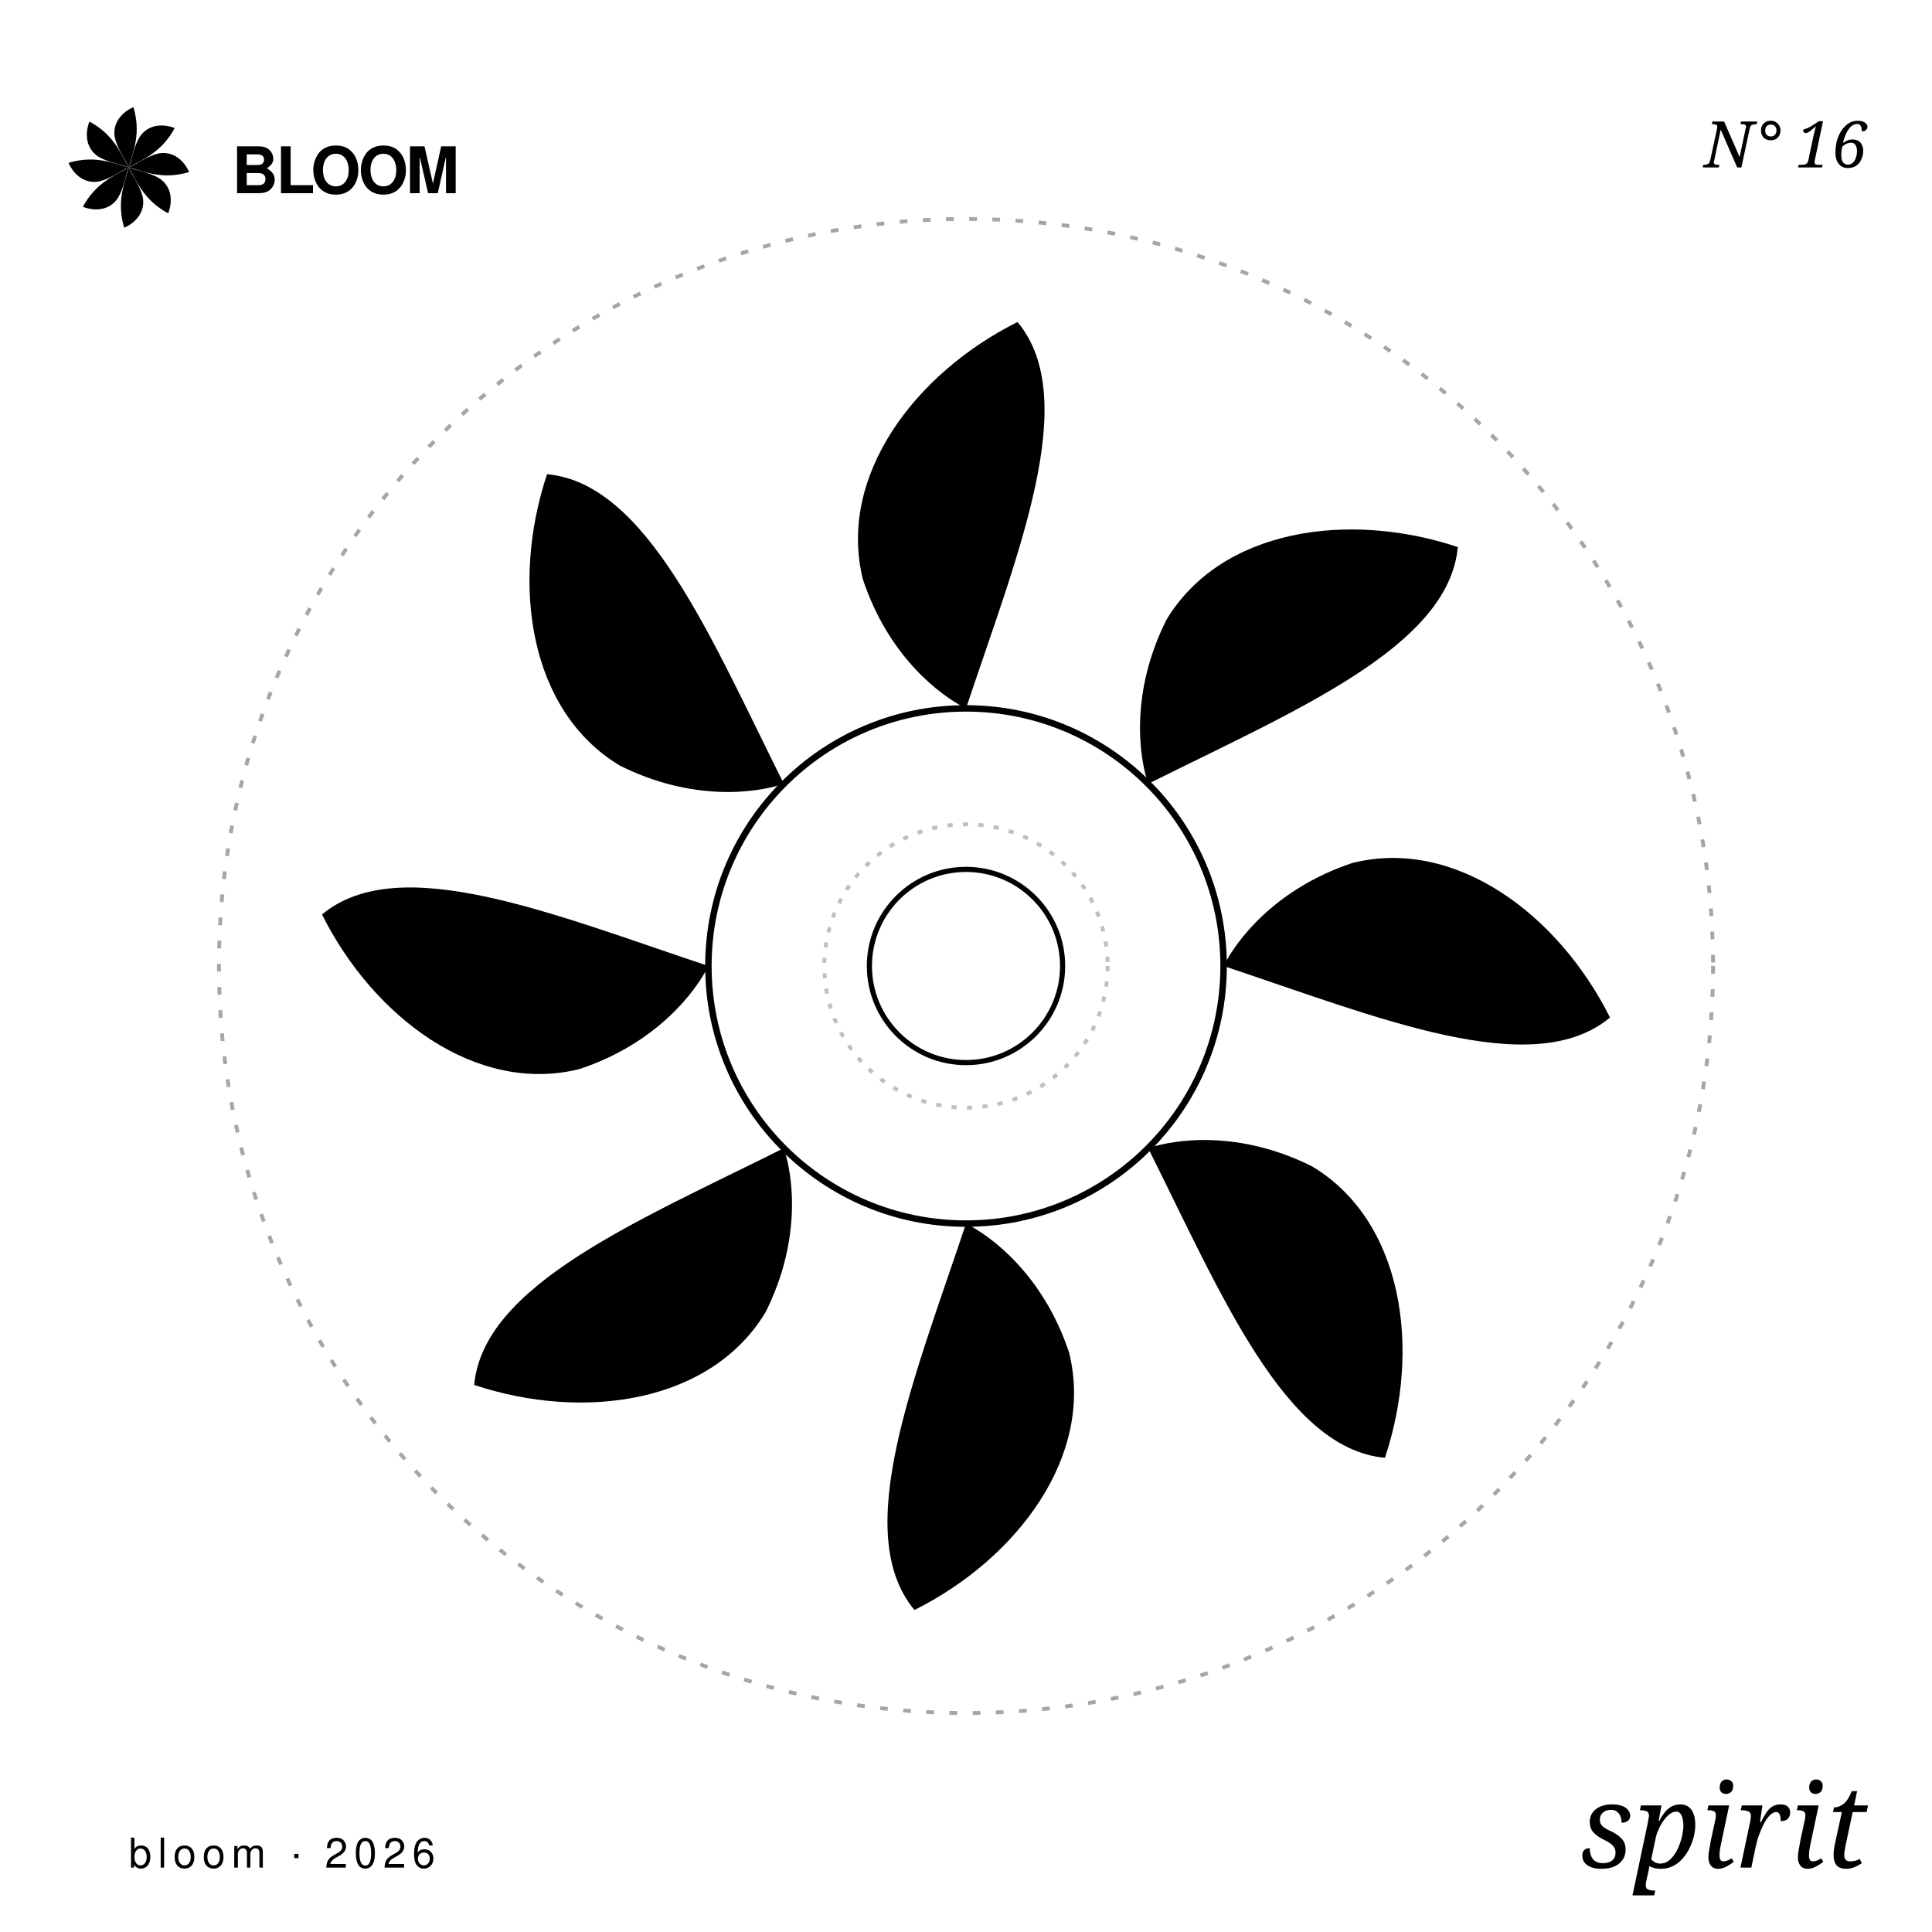
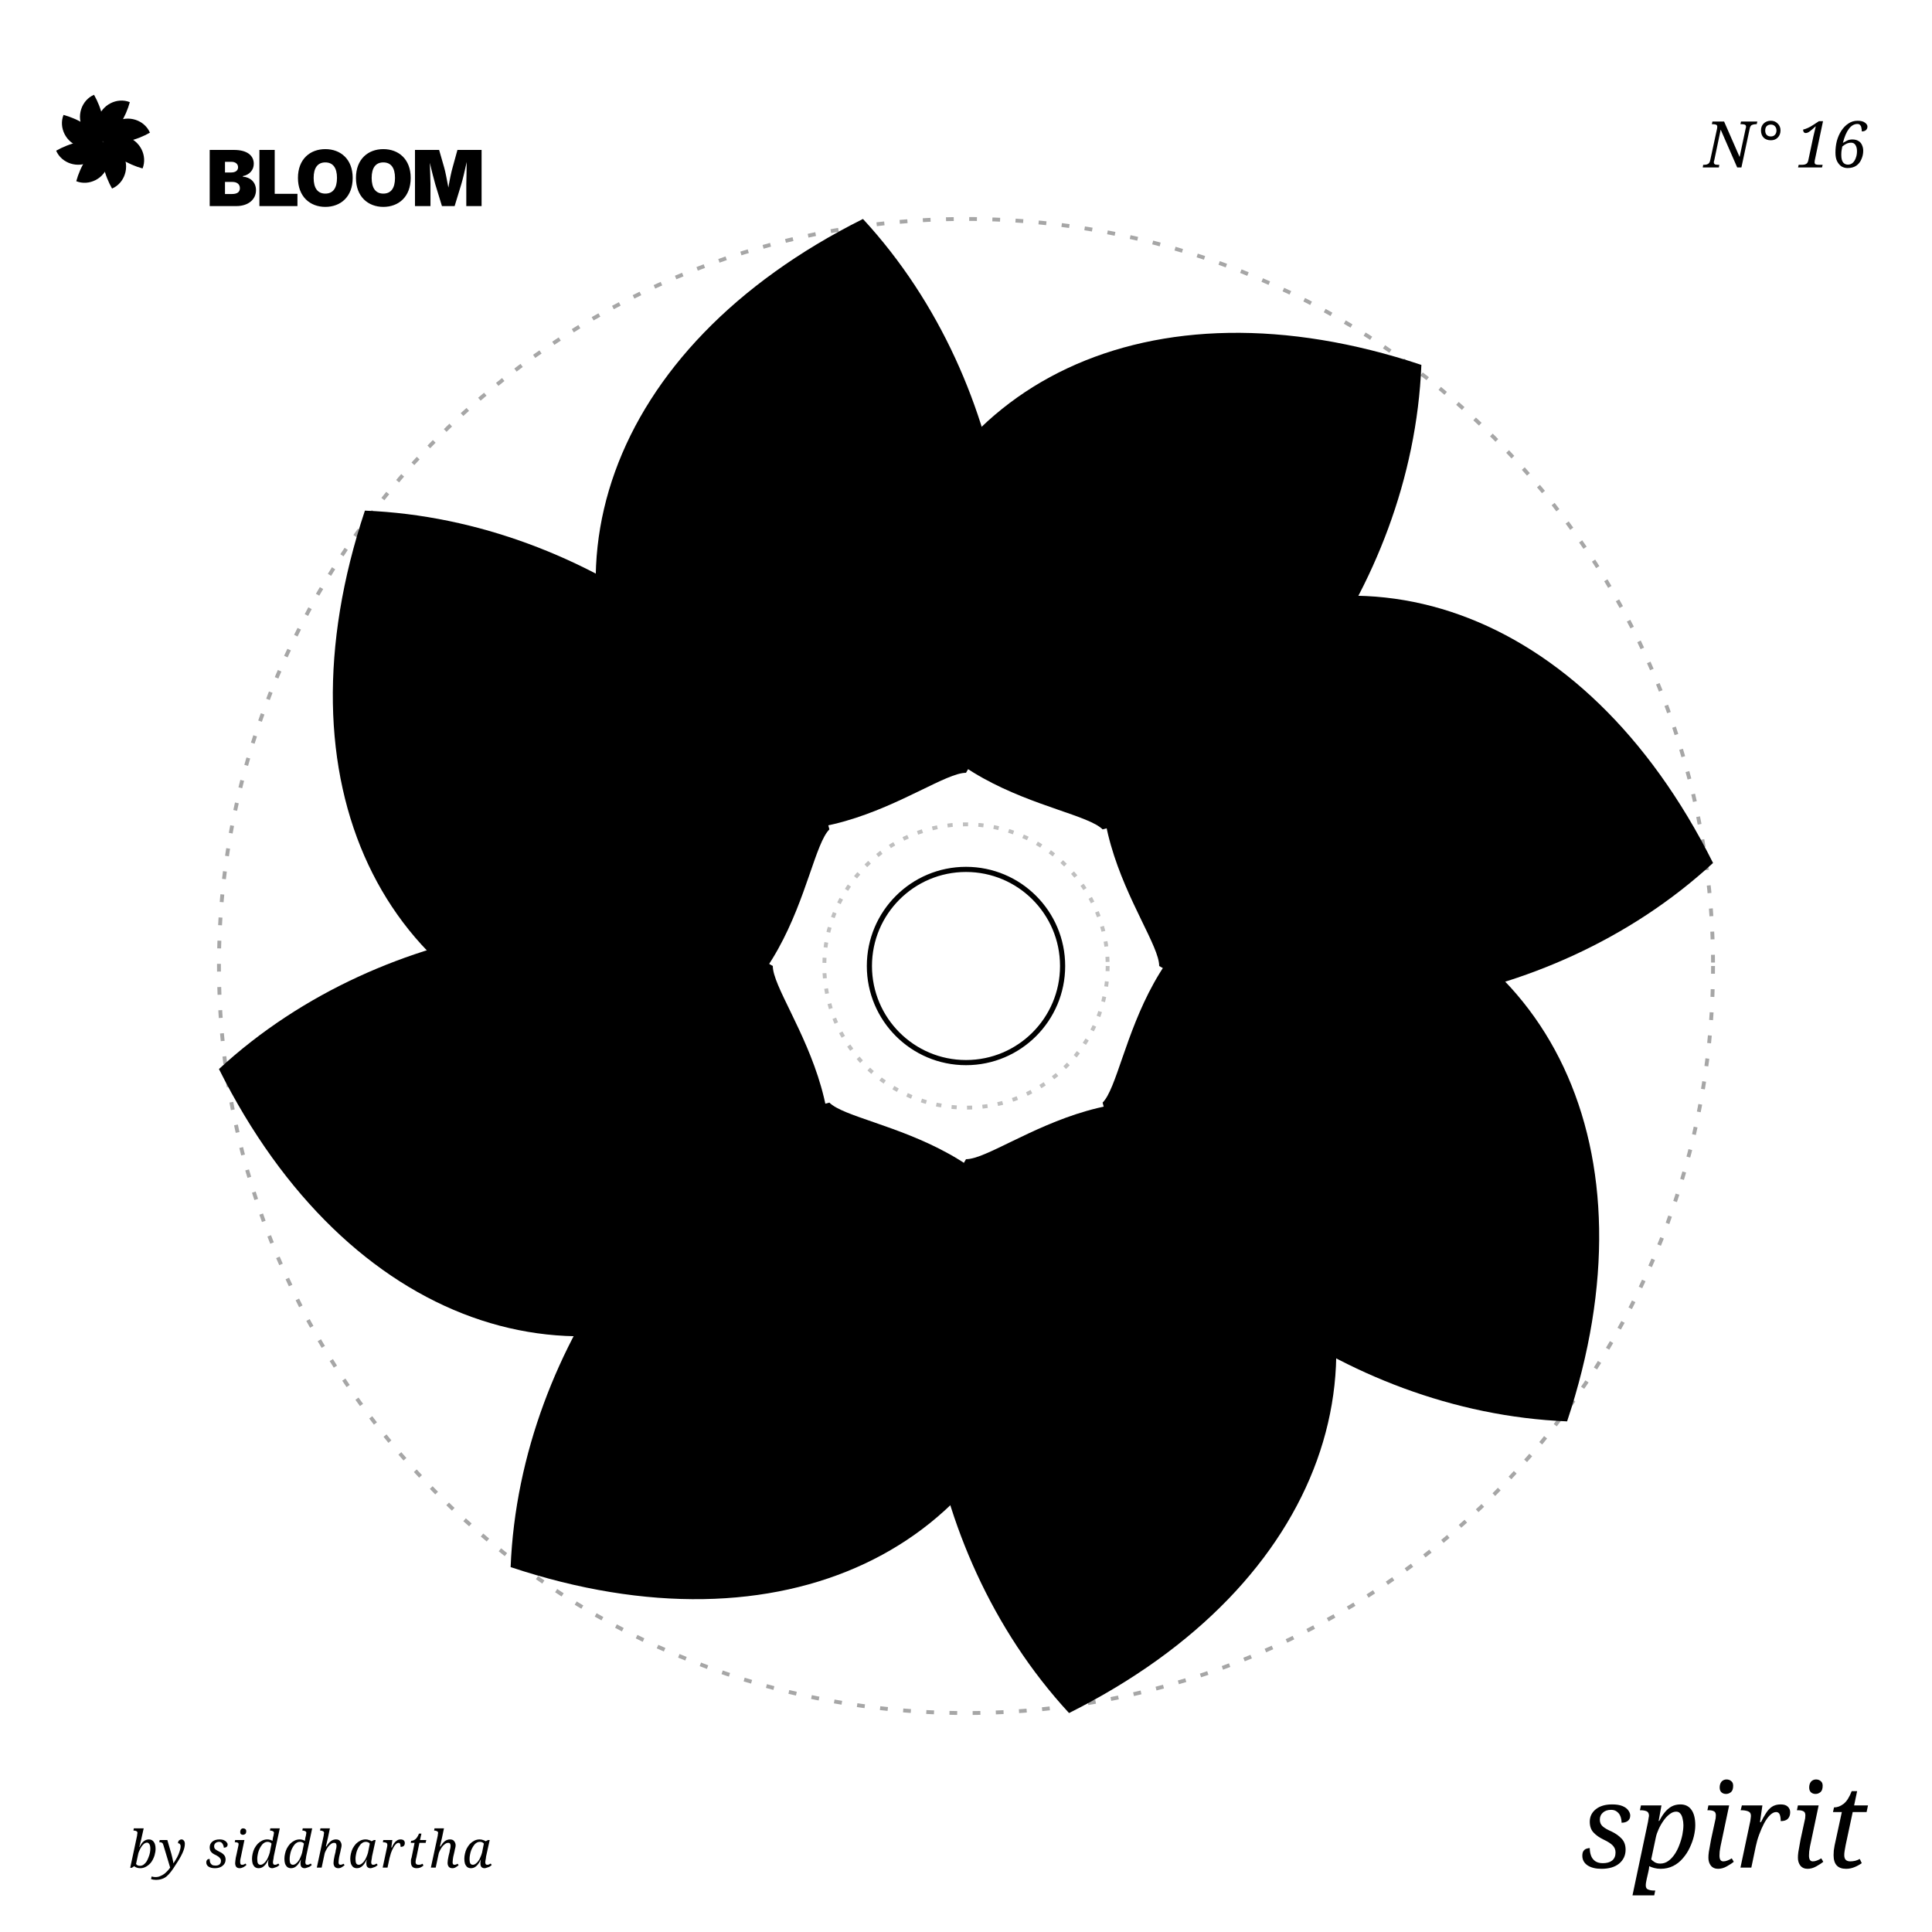
<svg xmlns="http://www.w3.org/2000/svg" viewBox="-75 -75 150 150" width="600" height="600">
  <circle r="58" fill="none" stroke="#000" stroke-width="0.3" stroke-dasharray="0.6,1.2" opacity="0.35" />
  <circle r="7.5" fill="none" stroke="#000" stroke-width="0.4" />
  <circle r="11" fill="none" stroke="#000" stroke-width="0.3" stroke-dasharray="0.4,0.8" opacity="0.25" />
  <g fill="none" stroke="#000" stroke-width="0.5">
-     <path d="M 0,-20 C 4,-32 9,-44 4,-50 C -4,-46 -10,-38 -8,-30 C -6,-24 -2,-21 0,-20 Z" fill="#000" stroke="none" transform="rotate(0)" />
-     <path d="M 0,-20 C 4,-32 9,-44 4,-50 C -4,-46 -10,-38 -8,-30 C -6,-24 -2,-21 0,-20 Z" fill="#000" stroke="none" transform="rotate(45)" />
-     <path d="M 0,-20 C 4,-32 9,-44 4,-50 C -4,-46 -10,-38 -8,-30 C -6,-24 -2,-21 0,-20 Z" fill="#000" stroke="none" transform="rotate(90)" />
-     <path d="M 0,-20 C 4,-32 9,-44 4,-50 C -4,-46 -10,-38 -8,-30 C -6,-24 -2,-21 0,-20 Z" fill="#000" stroke="none" transform="rotate(135)" />
-     <path d="M 0,-20 C 4,-32 9,-44 4,-50 C -4,-46 -10,-38 -8,-30 C -6,-24 -2,-21 0,-20 Z" fill="#000" stroke="none" transform="rotate(180)" />
-     <path d="M 0,-20 C 4,-32 9,-44 4,-50 C -4,-46 -10,-38 -8,-30 C -6,-24 -2,-21 0,-20 Z" fill="#000" stroke="none" transform="rotate(225)" />
-     <path d="M 0,-20 C 4,-32 9,-44 4,-50 C -4,-46 -10,-38 -8,-30 C -6,-24 -2,-21 0,-20 Z" fill="#000" stroke="none" transform="rotate(270)" />
-     <path d="M 0,-20 C 4,-32 9,-44 4,-50 C -4,-46 -10,-38 -8,-30 C -6,-24 -2,-21 0,-20 Z" fill="#000" stroke="none" transform="rotate(315)" />
-     <circle r="20" />
+     <path d="M 0,-15 C 6,-25 4,-45 -8,-58 C -28,-48 -34,-30 -24,-15 C -14,-5 -3,-15 0,-15 Z" fill="#000" stroke="none" transform="rotate(0)" />
+     <path d="M 0,-15 C 6,-25 4,-45 -8,-58 C -28,-48 -34,-30 -24,-15 C -14,-5 -3,-15 0,-15 Z" fill="#000" stroke="none" transform="rotate(45)" />
+     <path d="M 0,-15 C 6,-25 4,-45 -8,-58 C -28,-48 -34,-30 -24,-15 C -14,-5 -3,-15 0,-15 Z" fill="#000" stroke="none" transform="rotate(90)" />
+     <path d="M 0,-15 C 6,-25 4,-45 -8,-58 C -28,-48 -34,-30 -24,-15 C -14,-5 -3,-15 0,-15 Z" fill="#000" stroke="none" transform="rotate(135)" />
+     <path d="M 0,-15 C 6,-25 4,-45 -8,-58 C -28,-48 -34,-30 -24,-15 C -14,-5 -3,-15 0,-15 Z" fill="#000" stroke="none" transform="rotate(180)" />
+     <path d="M 0,-15 C 6,-25 4,-45 -8,-58 C -28,-48 -34,-30 -24,-15 C -14,-5 -3,-15 0,-15 Z" fill="#000" stroke="none" transform="rotate(225)" />
+     <path d="M 0,-15 C 6,-25 4,-45 -8,-58 C -28,-48 -34,-30 -24,-15 C -14,-5 -3,-15 0,-15 Z" fill="#000" stroke="none" transform="rotate(270)" />
+     <path d="M 0,-15 C 6,-25 4,-45 -8,-58 C -28,-48 -34,-30 -24,-15 C -14,-5 -3,-15 0,-15 Z" fill="#000" stroke="none" transform="rotate(315)" />
+     <circle r="18" />
  </g>
-   <g transform="translate(-65 -62)">
-     <g transform="scale(0.06)">
-       <path d="M 0,0 C 6,-22 16,-44 6,-78 C -8,-72 -22,-58 -18,-38 C -14,-22 -4,-10 0,0 Z" fill="#000" stroke="none" transform="rotate(0)" />
-       <path d="M 0,0 C 6,-22 16,-44 6,-78 C -8,-72 -22,-58 -18,-38 C -14,-22 -4,-10 0,0 Z" fill="#000" stroke="none" transform="rotate(45)" />
-       <path d="M 0,0 C 6,-22 16,-44 6,-78 C -8,-72 -22,-58 -18,-38 C -14,-22 -4,-10 0,0 Z" fill="#000" stroke="none" transform="rotate(90)" />
-       <path d="M 0,0 C 6,-22 16,-44 6,-78 C -8,-72 -22,-58 -18,-38 C -14,-22 -4,-10 0,0 Z" fill="#000" stroke="none" transform="rotate(135)" />
-       <path d="M 0,0 C 6,-22 16,-44 6,-78 C -8,-72 -22,-58 -18,-38 C -14,-22 -4,-10 0,0 Z" fill="#000" stroke="none" transform="rotate(180)" />
-       <path d="M 0,0 C 6,-22 16,-44 6,-78 C -8,-72 -22,-58 -18,-38 C -14,-22 -4,-10 0,0 Z" fill="#000" stroke="none" transform="rotate(225)" />
-       <path d="M 0,0 C 6,-22 16,-44 6,-78 C -8,-72 -22,-58 -18,-38 C -14,-22 -4,-10 0,0 Z" fill="#000" stroke="none" transform="rotate(270)" />
-       <path d="M 0,0 C 6,-22 16,-44 6,-78 C -8,-72 -22,-58 -18,-38 C -14,-22 -4,-10 0,0 Z" fill="#000" stroke="none" transform="rotate(315)" />
+   <g transform="translate(-67 -62)">
+     <g transform="translate(0 -2) scale(0.07)">
+       <path d="M 0,0 C 4,-18 -2,-38 -10,-52 C -24,-46 -30,-28 -22,-14 C -14,-6 -5,-3 0,0 Z" fill="#000" stroke="none" transform="rotate(0)" />
+       <path d="M 0,0 C 4,-18 -2,-38 -10,-52 C -24,-46 -30,-28 -22,-14 C -14,-6 -5,-3 0,0 Z" fill="#000" stroke="none" transform="rotate(45)" />
+       <path d="M 0,0 C 4,-18 -2,-38 -10,-52 C -24,-46 -30,-28 -22,-14 C -14,-6 -5,-3 0,0 Z" fill="#000" stroke="none" transform="rotate(90)" />
+       <path d="M 0,0 C 4,-18 -2,-38 -10,-52 C -24,-46 -30,-28 -22,-14 C -14,-6 -5,-3 0,0 Z" fill="#000" stroke="none" transform="rotate(135)" />
+       <path d="M 0,0 C 4,-18 -2,-38 -10,-52 C -24,-46 -30,-28 -22,-14 C -14,-6 -5,-3 0,0 Z" fill="#000" stroke="none" transform="rotate(180)" />
+       <path d="M 0,0 C 4,-18 -2,-38 -10,-52 C -24,-46 -30,-28 -22,-14 C -14,-6 -5,-3 0,0 Z" fill="#000" stroke="none" transform="rotate(225)" />
+       <path d="M 0,0 C 4,-18 -2,-38 -10,-52 C -24,-46 -30,-28 -22,-14 C -14,-6 -5,-3 0,0 Z" fill="#000" stroke="none" transform="rotate(270)" />
+       <path d="M 0,0 C 4,-18 -2,-38 -10,-52 C -24,-46 -30,-28 -22,-14 C -14,-6 -5,-3 0,0 Z" fill="#000" stroke="none" transform="rotate(315)" />
    </g>
-     <text x="8" y="2" font-family="Helvetica, Arial Black, sans-serif" font-weight="900" font-size="5" letter-spacing="-0.2" fill="#000">BLOOM</text>
+     <text x="8" y="3" font-family="Avenir Next Rounded Bold, Helvetica Rounded, SF Pro Rounded, Inter, sans-serif" font-weight="900" font-size="6" letter-spacing="-0.15" fill="#000">BLOOM</text>
  </g>
  <text x="70" y="-62" text-anchor="end" font-family="EB Garamond, Georgia, serif" font-style="italic" font-size="5" fill="#000">N° 16</text>
-   <text x="-65" y="70" font-family="Helvetica, Arial, sans-serif" font-size="3.2" letter-spacing="0.15em" fill="#000">bloom · 2026</text>
+   <text x="-65" y="70" font-family="EB Garamond, Georgia, serif" font-style="italic" font-size="4" letter-spacing="0.05em" fill="#000">by siddhartha</text>
  <text x="70" y="70" text-anchor="end" font-family="EB Garamond, Georgia, serif" font-style="italic" font-size="9" fill="#000">spirit</text>
</svg>
